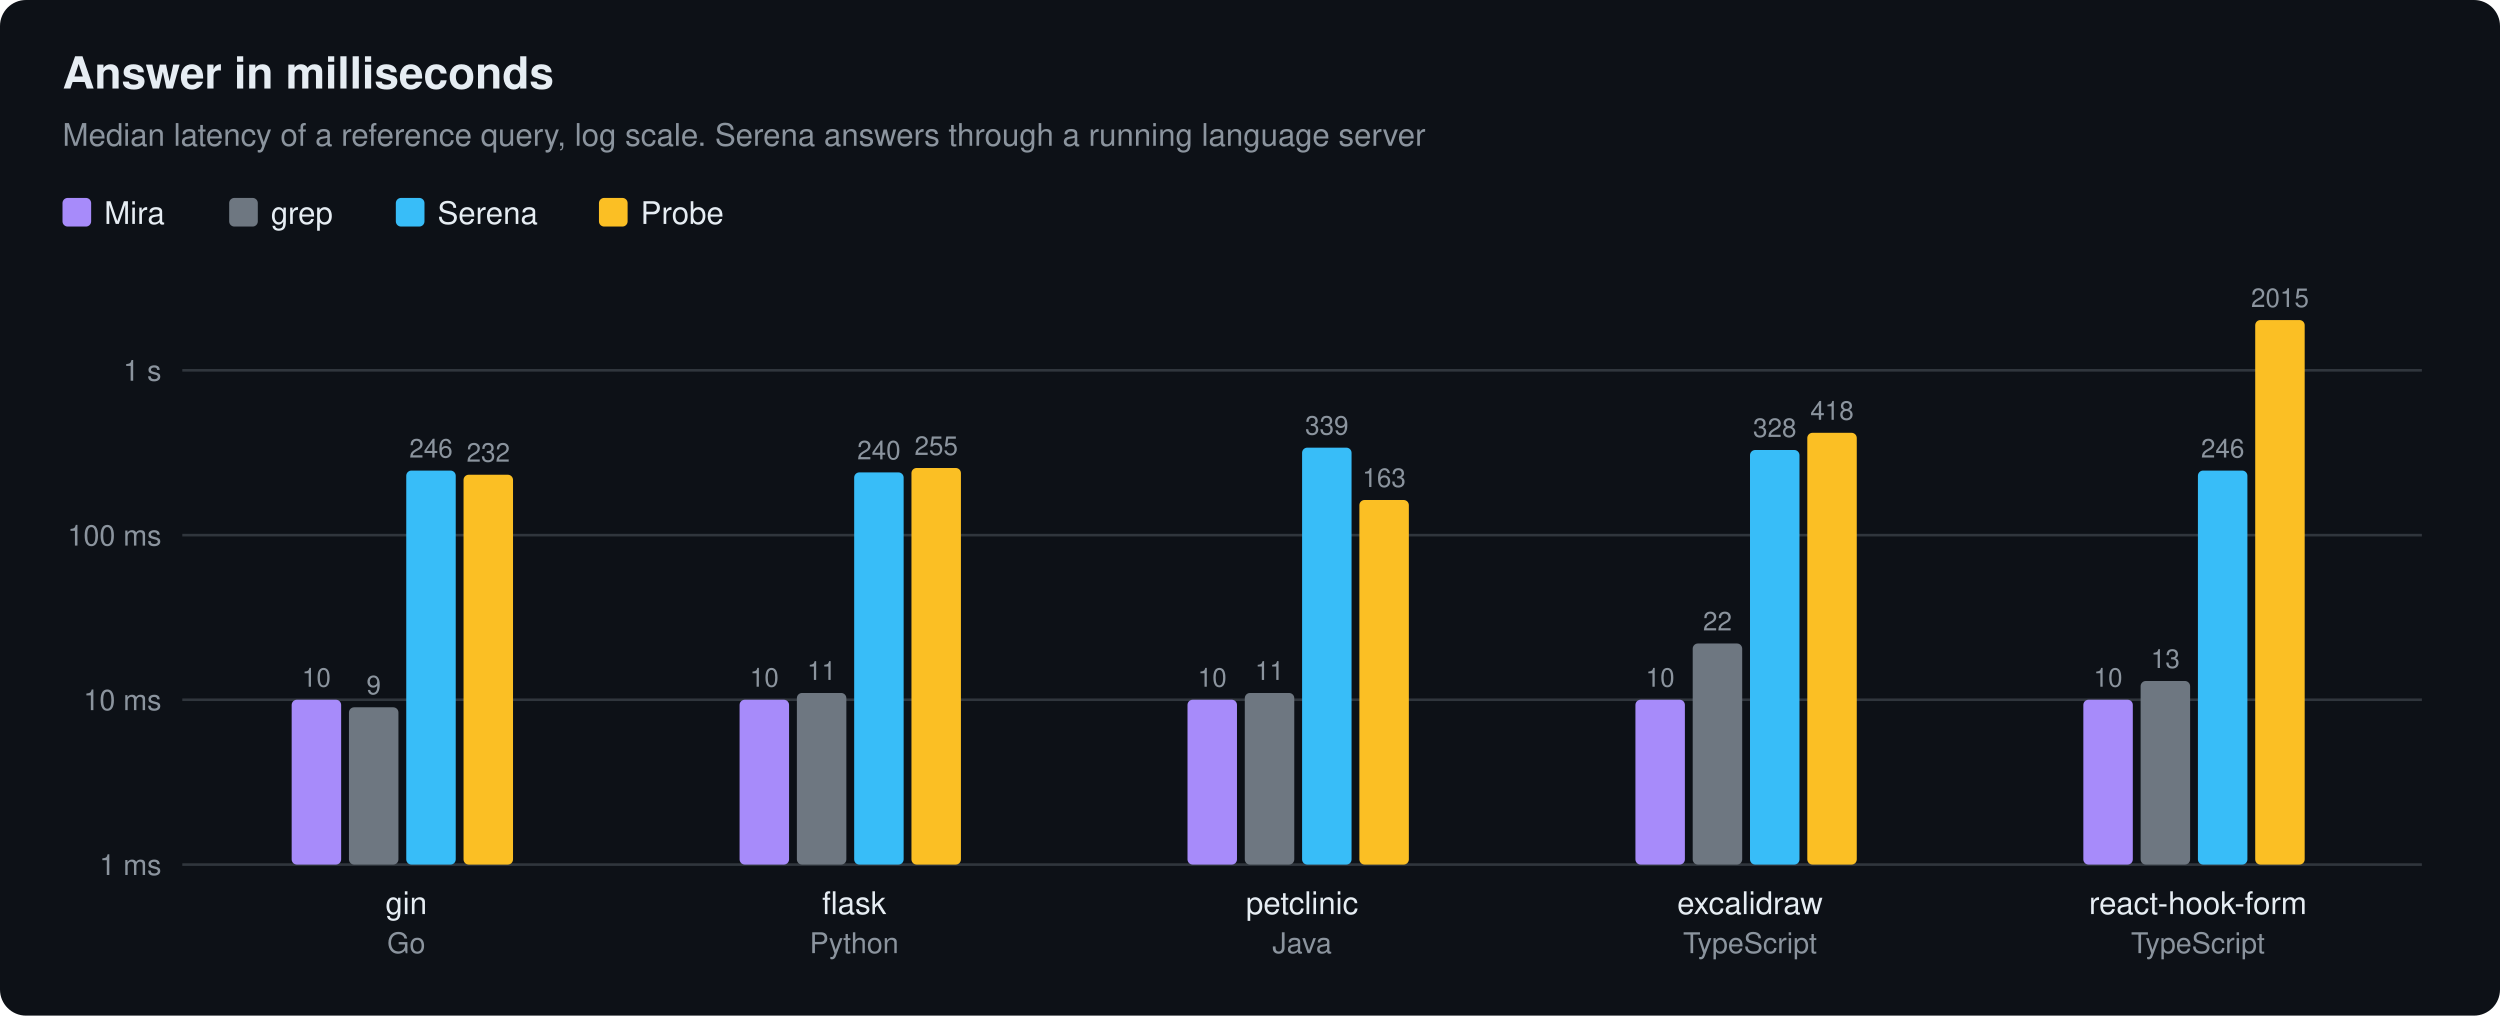
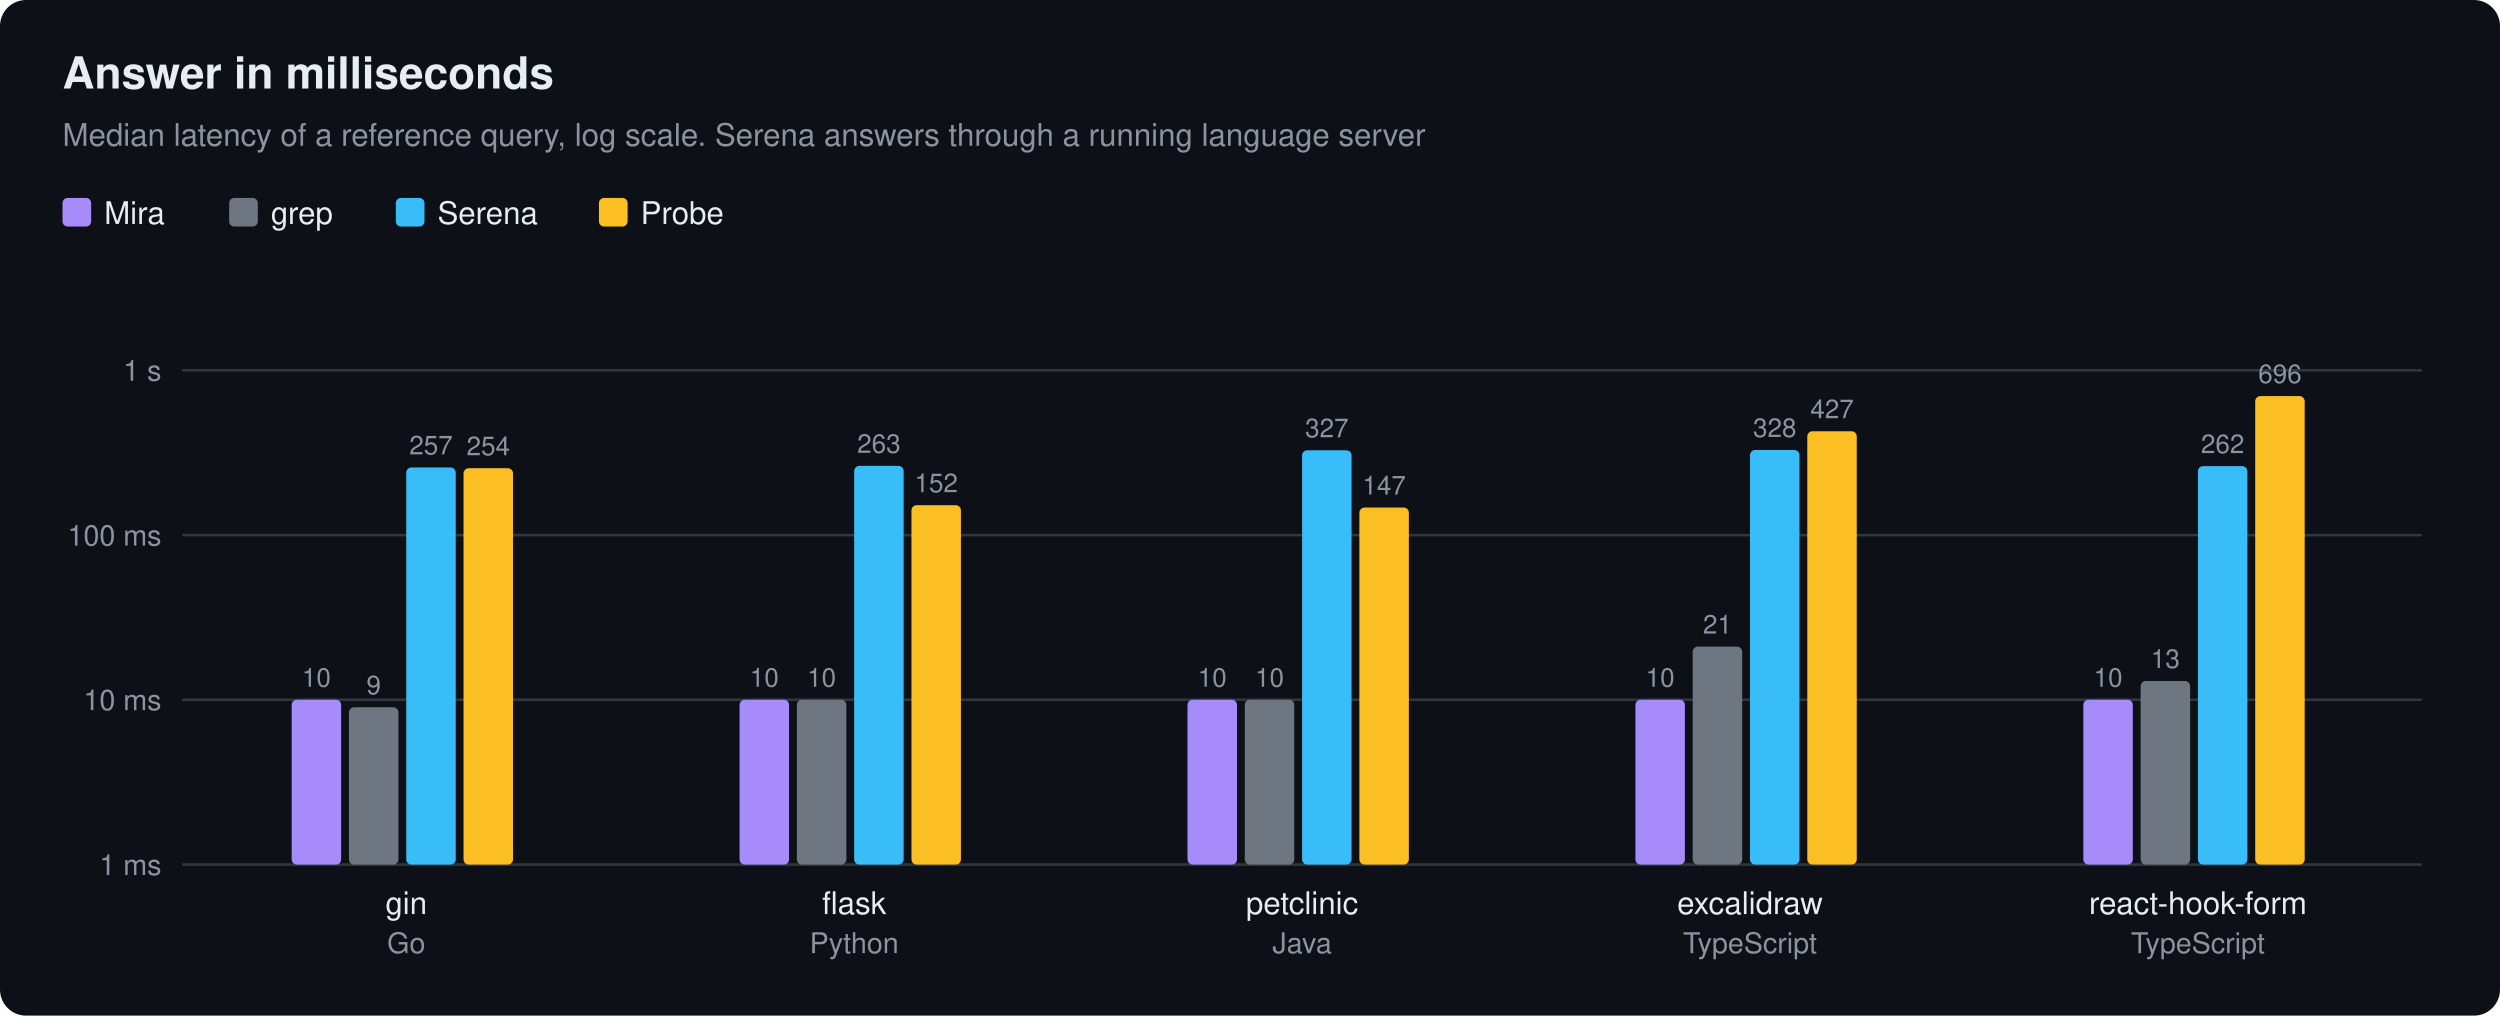
<svg xmlns="http://www.w3.org/2000/svg" width="960" height="390" viewBox="0 0 960 390" role="img" aria-label="Answer in milliseconds">
  <rect width="960" height="390" rx="10" fill="#0d1117" />
  <g font-family="-apple-system, BlinkMacSystemFont, 'Segoe UI', Helvetica, Arial, sans-serif">
    <text x="24" y="34" font-size="17" font-weight="600" fill="#e6edf3">Answer in milliseconds</text>
    <text x="24" y="56" font-size="12" fill="#8b949e">Median latency of a reference query, log scale. Serena answers through a running language server</text>
    <rect x="24" y="76" width="11" height="11" rx="2" fill="#a78bfa" />
    <text x="40" y="86" font-size="12" fill="#e6edf3">Mira</text>
    <rect x="88" y="76" width="11" height="11" rx="2" fill="#6e7781" />
    <text x="104" y="86" font-size="12" fill="#e6edf3">grep</text>
    <rect x="152" y="76" width="11" height="11" rx="2" fill="#38bdf8" />
    <text x="168" y="86" font-size="12" fill="#e6edf3">Serena</text>
    <rect x="230" y="76" width="11" height="11" rx="2" fill="#fbbf24" />
    <text x="246" y="86" font-size="12" fill="#e6edf3">Probe</text>
    <line x1="70" y1="332.0" x2="930" y2="332.0" stroke="#30363d" />
    <text x="62" y="336.0" font-size="11" text-anchor="end" fill="#8b949e">1 ms</text>
    <line x1="70" y1="268.7" x2="930" y2="268.7" stroke="#30363d" />
    <text x="62" y="272.7" font-size="11" text-anchor="end" fill="#8b949e">10 ms</text>
    <line x1="70" y1="205.5" x2="930" y2="205.5" stroke="#30363d" />
    <text x="62" y="209.5" font-size="11" text-anchor="end" fill="#8b949e">100 ms</text>
    <line x1="70" y1="142.2" x2="930" y2="142.2" stroke="#30363d" />
    <text x="62" y="146.2" font-size="11" text-anchor="end" fill="#8b949e">1 s</text>
    <rect x="112.0" y="268.7" width="19.0" height="63.3" rx="2" fill="#a78bfa" />
    <text x="121.5" y="263.7" font-size="10" text-anchor="middle" fill="#8b949e">10</text>
    <rect x="134.0" y="271.6" width="19.0" height="60.4" rx="2" fill="#6e7781" />
    <text x="143.5" y="266.6" font-size="10" text-anchor="middle" fill="#8b949e">9</text>
-     <rect x="156.0" y="180.7" width="19.0" height="151.3" rx="2" fill="#38bdf8" />
-     <text x="165.5" y="175.7" font-size="10" text-anchor="middle" fill="#8b949e">246</text>
-     <rect x="178.0" y="182.3" width="19.0" height="149.7" rx="2" fill="#fbbf24" />
-     <text x="187.5" y="177.3" font-size="10" text-anchor="middle" fill="#8b949e">232</text>
+     <rect x="156.0" y="179.5" width="19.0" height="152.5" rx="2" fill="#38bdf8" />
+     <text x="165.5" y="174.5" font-size="10" text-anchor="middle" fill="#8b949e">257</text>
+     <rect x="178.0" y="179.8" width="19.0" height="152.2" rx="2" fill="#fbbf24" />
+     <text x="187.5" y="174.8" font-size="10" text-anchor="middle" fill="#8b949e">254</text>
    <text x="156.0" y="351.0" font-size="12" text-anchor="middle" fill="#e6edf3">gin</text>
    <text x="156.0" y="366.0" font-size="11" text-anchor="middle" fill="#8b949e">Go</text>
    <rect x="284.0" y="268.7" width="19.0" height="63.3" rx="2" fill="#a78bfa" />
    <text x="293.5" y="263.7" font-size="10" text-anchor="middle" fill="#8b949e">10</text>
-     <rect x="306.0" y="266.1" width="19.0" height="65.9" rx="2" fill="#6e7781" />
-     <text x="315.5" y="261.1" font-size="10" text-anchor="middle" fill="#8b949e">11</text>
-     <rect x="328.0" y="181.4" width="19.0" height="150.6" rx="2" fill="#38bdf8" />
-     <text x="337.5" y="176.4" font-size="10" text-anchor="middle" fill="#8b949e">240</text>
-     <rect x="350.0" y="179.7" width="19.0" height="152.3" rx="2" fill="#fbbf24" />
-     <text x="359.5" y="174.7" font-size="10" text-anchor="middle" fill="#8b949e">255</text>
+     <rect x="306.0" y="268.7" width="19.0" height="63.3" rx="2" fill="#6e7781" />
+     <text x="315.5" y="263.7" font-size="10" text-anchor="middle" fill="#8b949e">10</text>
+     <rect x="328.0" y="178.9" width="19.0" height="153.1" rx="2" fill="#38bdf8" />
+     <text x="337.5" y="173.9" font-size="10" text-anchor="middle" fill="#8b949e">263</text>
+     <rect x="350.0" y="194.0" width="19.0" height="138.0" rx="2" fill="#fbbf24" />
+     <text x="359.5" y="189.0" font-size="10" text-anchor="middle" fill="#8b949e">152</text>
    <text x="328.0" y="351.0" font-size="12" text-anchor="middle" fill="#e6edf3">flask</text>
    <text x="328.0" y="366.0" font-size="11" text-anchor="middle" fill="#8b949e">Python</text>
    <rect x="456.0" y="268.7" width="19.0" height="63.3" rx="2" fill="#a78bfa" />
    <text x="465.5" y="263.7" font-size="10" text-anchor="middle" fill="#8b949e">10</text>
-     <rect x="478.0" y="266.1" width="19.0" height="65.9" rx="2" fill="#6e7781" />
-     <text x="487.5" y="261.1" font-size="10" text-anchor="middle" fill="#8b949e">11</text>
-     <rect x="500.0" y="171.9" width="19.0" height="160.1" rx="2" fill="#38bdf8" />
-     <text x="509.5" y="166.9" font-size="10" text-anchor="middle" fill="#8b949e">339</text>
-     <rect x="522.0" y="192.0" width="19.0" height="140.0" rx="2" fill="#fbbf24" />
-     <text x="531.5" y="187.0" font-size="10" text-anchor="middle" fill="#8b949e">163</text>
+     <rect x="478.0" y="268.7" width="19.0" height="63.3" rx="2" fill="#6e7781" />
+     <text x="487.5" y="263.7" font-size="10" text-anchor="middle" fill="#8b949e">10</text>
+     <rect x="500.0" y="172.9" width="19.0" height="159.1" rx="2" fill="#38bdf8" />
+     <text x="509.5" y="167.9" font-size="10" text-anchor="middle" fill="#8b949e">327</text>
+     <rect x="522.0" y="194.9" width="19.0" height="137.1" rx="2" fill="#fbbf24" />
+     <text x="531.5" y="189.9" font-size="10" text-anchor="middle" fill="#8b949e">147</text>
    <text x="500.0" y="351.0" font-size="12" text-anchor="middle" fill="#e6edf3">petclinic</text>
    <text x="500.0" y="366.0" font-size="11" text-anchor="middle" fill="#8b949e">Java</text>
    <rect x="628.0" y="268.7" width="19.0" height="63.3" rx="2" fill="#a78bfa" />
    <text x="637.5" y="263.7" font-size="10" text-anchor="middle" fill="#8b949e">10</text>
-     <rect x="650.0" y="247.1" width="19.0" height="84.9" rx="2" fill="#6e7781" />
-     <text x="659.5" y="242.1" font-size="10" text-anchor="middle" fill="#8b949e">22</text>
+     <rect x="650.0" y="248.3" width="19.0" height="83.7" rx="2" fill="#6e7781" />
+     <text x="659.5" y="243.3" font-size="10" text-anchor="middle" fill="#8b949e">21</text>
    <rect x="672.0" y="172.8" width="19.0" height="159.2" rx="2" fill="#38bdf8" />
    <text x="681.5" y="167.8" font-size="10" text-anchor="middle" fill="#8b949e">328</text>
-     <rect x="694.0" y="166.2" width="19.0" height="165.8" rx="2" fill="#fbbf24" />
-     <text x="703.5" y="161.2" font-size="10" text-anchor="middle" fill="#8b949e">418</text>
+     <rect x="694.0" y="165.6" width="19.0" height="166.4" rx="2" fill="#fbbf24" />
+     <text x="703.5" y="160.6" font-size="10" text-anchor="middle" fill="#8b949e">427</text>
    <text x="672.0" y="351.0" font-size="12" text-anchor="middle" fill="#e6edf3">excalidraw</text>
    <text x="672.0" y="366.0" font-size="11" text-anchor="middle" fill="#8b949e">TypeScript</text>
    <rect x="800.0" y="268.7" width="19.0" height="63.3" rx="2" fill="#a78bfa" />
    <text x="809.5" y="263.7" font-size="10" text-anchor="middle" fill="#8b949e">10</text>
    <rect x="822.0" y="261.5" width="19.0" height="70.5" rx="2" fill="#6e7781" />
    <text x="831.5" y="256.5" font-size="10" text-anchor="middle" fill="#8b949e">13</text>
-     <rect x="844.0" y="180.7" width="19.0" height="151.3" rx="2" fill="#38bdf8" />
-     <text x="853.5" y="175.7" font-size="10" text-anchor="middle" fill="#8b949e">246</text>
-     <rect x="866.0" y="122.9" width="19.0" height="209.1" rx="2" fill="#fbbf24" />
-     <text x="875.5" y="117.9" font-size="10" text-anchor="middle" fill="#8b949e">2015</text>
+     <rect x="844.0" y="179.0" width="19.0" height="153.0" rx="2" fill="#38bdf8" />
+     <text x="853.5" y="174.0" font-size="10" text-anchor="middle" fill="#8b949e">262</text>
+     <rect x="866.0" y="152.1" width="19.0" height="179.9" rx="2" fill="#fbbf24" />
+     <text x="875.5" y="147.1" font-size="10" text-anchor="middle" fill="#8b949e">696</text>
    <text x="844.0" y="351.0" font-size="12" text-anchor="middle" fill="#e6edf3">react-hook-form</text>
    <text x="844.0" y="366.0" font-size="11" text-anchor="middle" fill="#8b949e">TypeScript</text>
  </g>
</svg>
